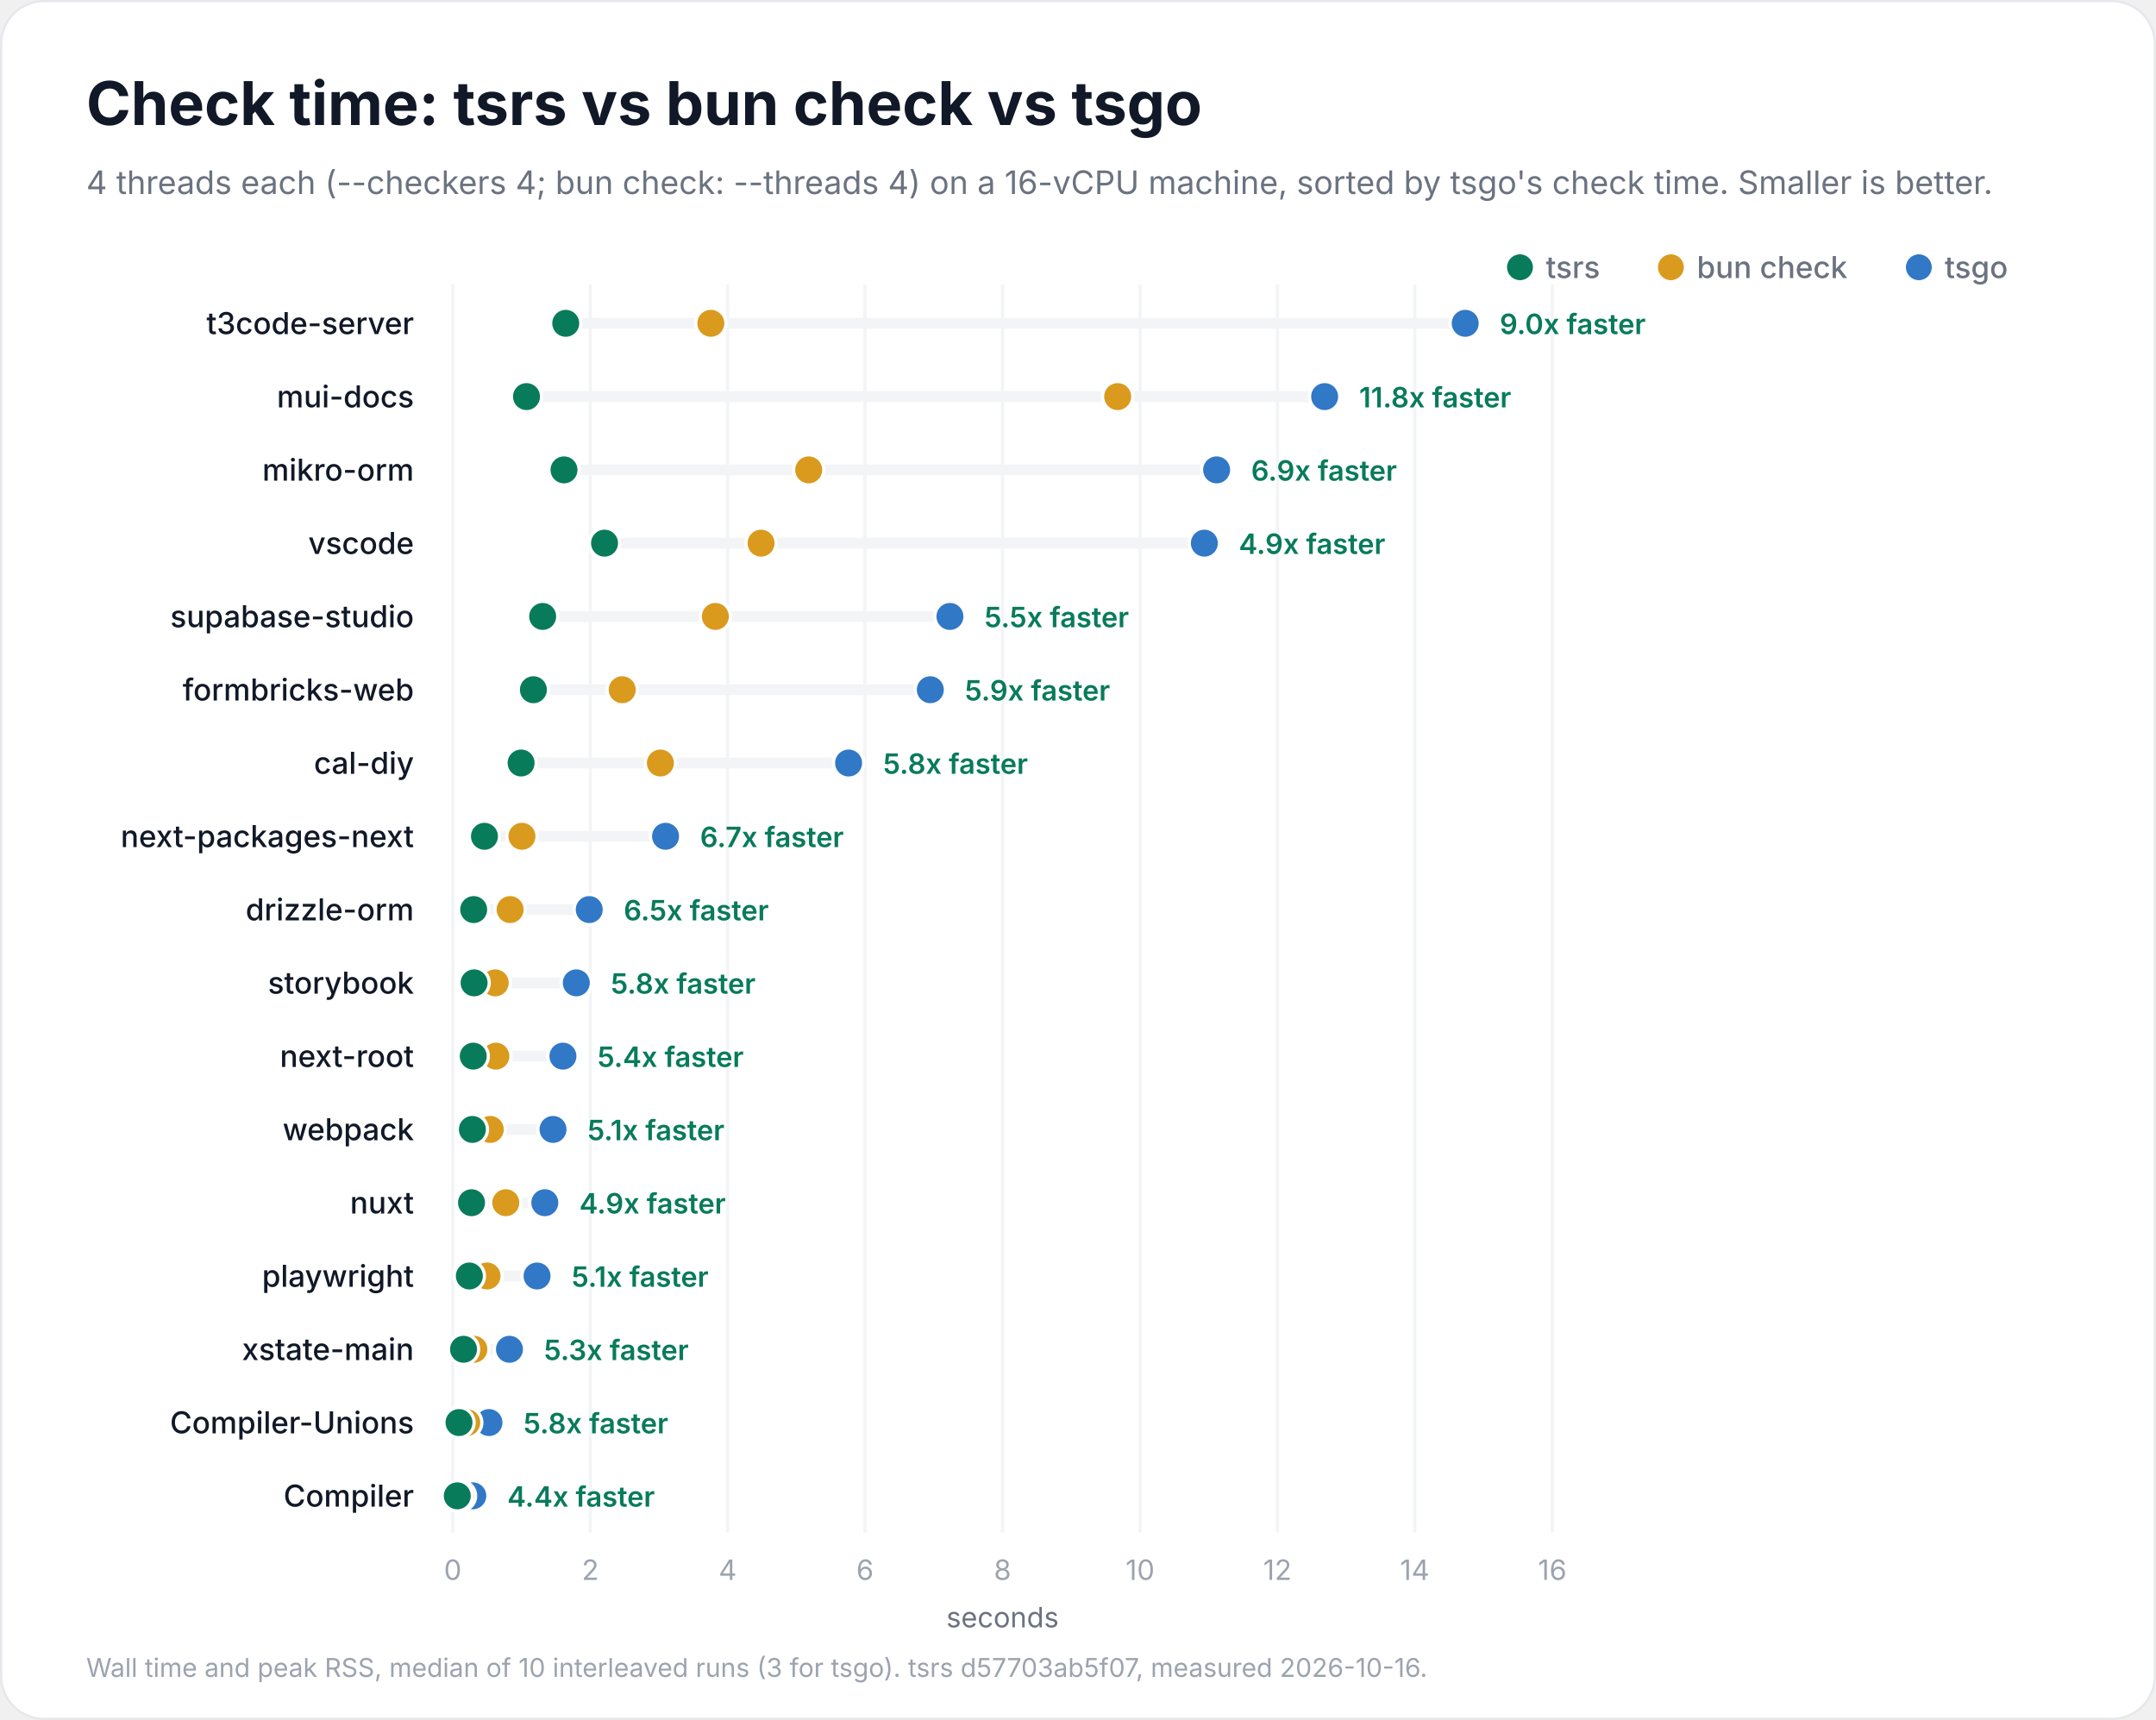
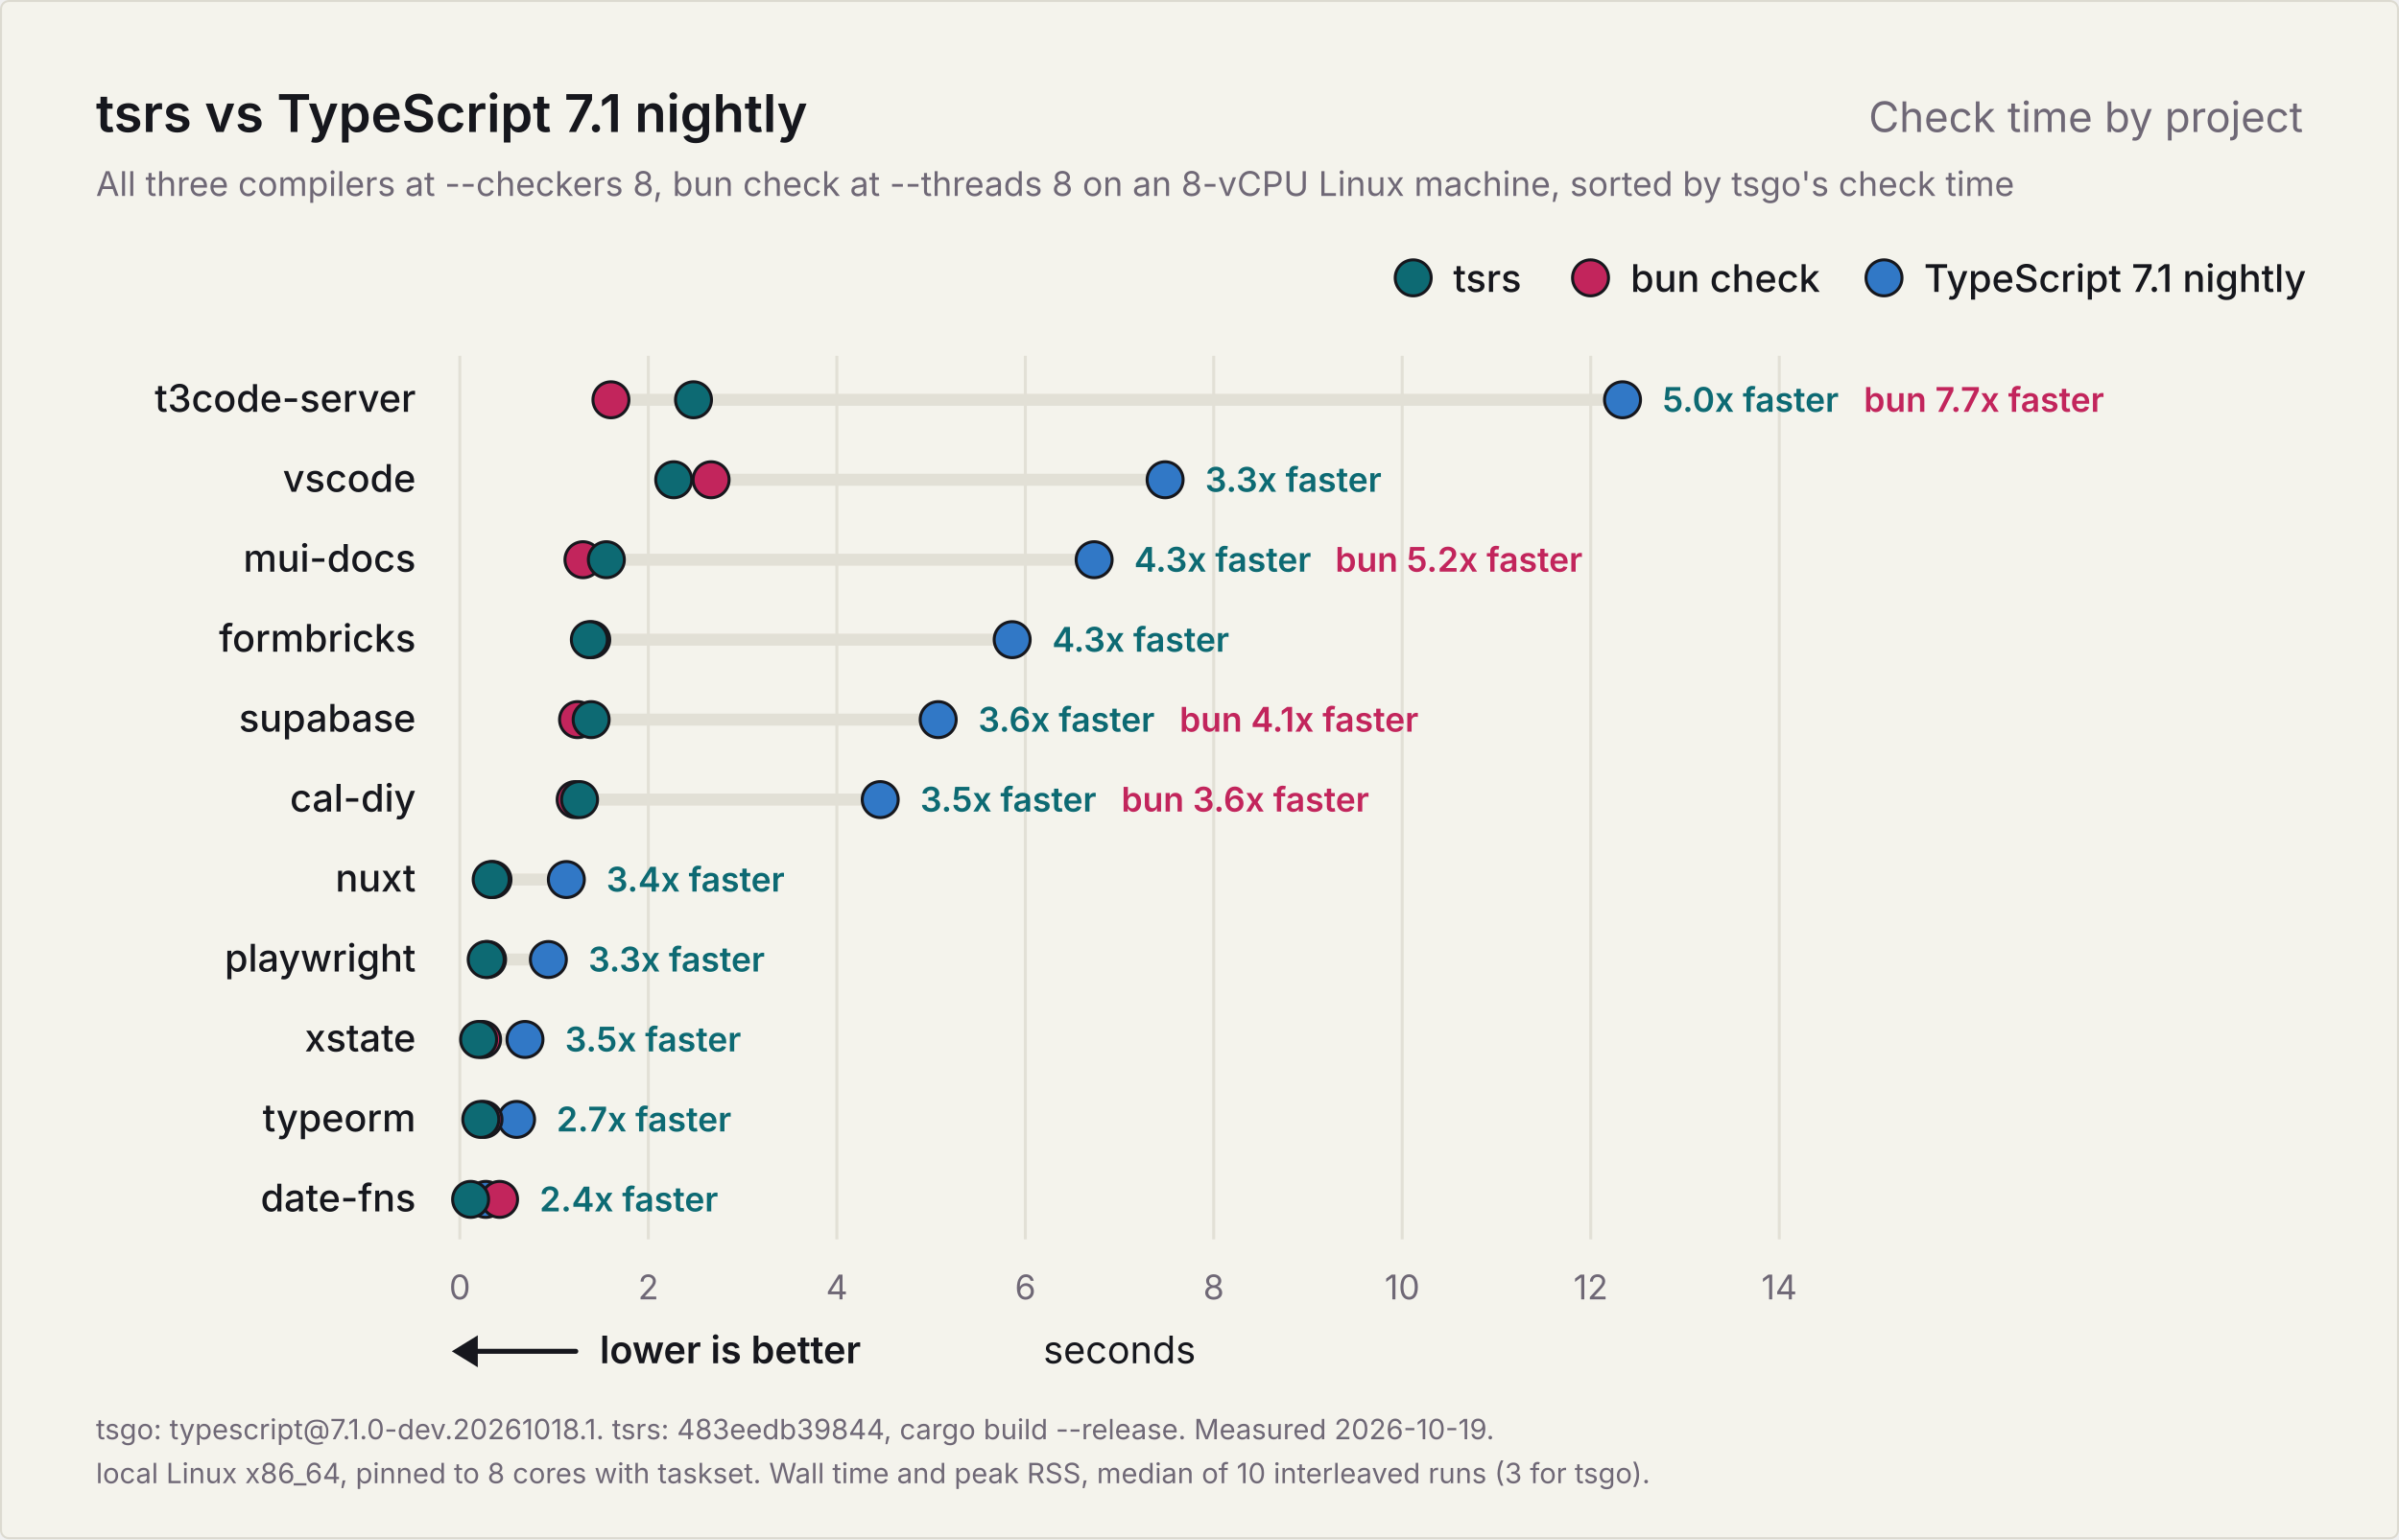
- <svg xmlns="http://www.w3.org/2000/svg" width="1000" height="798" viewBox="0 0 1000 798" role="img" aria-labelledby="title description">
-   <rect x="0.5" y="0.5" width="999" height="797" rx="20" fill="#ffffff" stroke="#e5e7eb" />
-   <g font-family="Inter, -apple-system, BlinkMacSystemFont, 'Segoe UI', Helvetica, Arial, sans-serif" fill="#111827">
-     <text x="40" y="58" font-size="28" font-weight="700">Check time: tsrs vs bun check vs tsgo</text>
-     <text x="40" y="90" font-size="15" font-weight="400" fill="#6b7280">4 threads each (--checkers 4; bun check: --threads 4) on a 16-vCPU machine, sorted by tsgo's check time. Smaller is better.</text>
-     <circle cx="890" cy="124" r="6" fill="#3178c6" />
-     <text x="902" y="129" font-size="14" font-weight="500" fill="#6b7280">tsgo</text>
-     <circle cx="775" cy="124" r="6" fill="#d99a1e" />
-     <text x="787" y="129" font-size="14" font-weight="500" fill="#6b7280">bun check</text>
-     <circle cx="705" cy="124" r="6" fill="#087b5b" />
-     <text x="717" y="129" font-size="14" font-weight="500" fill="#6b7280">tsrs</text>
+ <svg xmlns="http://www.w3.org/2000/svg" width="1200" height="770" viewBox="0 0 1200 770" role="img" aria-labelledby="title description">
+   <rect x="0.5" y="0.5" width="1199" height="769" rx="4" fill="#f4f3ec" stroke="#dcdad0" />
+   <g font-family="Inter, -apple-system, BlinkMacSystemFont, 'Segoe UI', Helvetica, Arial, sans-serif" fill="#16171d">
+     <text x="48" y="66" font-size="26" font-weight="600">tsrs vs TypeScript 7.1 nightly</text>
+     <text x="1152" y="66" font-size="21" font-weight="400" fill="#6f6876" text-anchor="end">Check time by project</text>
+     <text x="48" y="98" font-size="17" font-weight="400" fill="#6f6876">All three compilers at --checkers 8, bun check at --threads 8 on an 8-vCPU Linux machine, sorted by tsgo's check time</text>
+     <g data-role="legend">
+       <circle cx="942.4" cy="139" r="9" fill="#3178c6" stroke="#16171d" stroke-width="1.5" />
+       <text x="962.4" y="146" font-size="19" font-weight="500">TypeScript 7.1 nightly</text>
+       <circle cx="795.6" cy="139" r="9" fill="#c2255c" stroke="#16171d" stroke-width="1.5" />
+       <text x="815.6" y="146" font-size="19" font-weight="500">bun check</text>
+       <circle cx="706.9" cy="139" r="9" fill="#0d6a73" stroke="#16171d" stroke-width="1.5" />
+       <text x="726.9" y="146" font-size="19" font-weight="500">tsrs</text>
+     </g>
    <g data-scale="linear">
-       <line x1="210.0" y1="132" x2="210.0" y2="711.0" stroke="#f3f4f6" stroke-width="1.5" />
-       <text x="210.0" y="733.0" font-size="13" font-weight="400" fill="#9ca3af" text-anchor="middle">0</text>
-       <line x1="273.8" y1="132" x2="273.8" y2="711.0" stroke="#f3f4f6" stroke-width="1.5" />
-       <text x="273.8" y="733.0" font-size="13" font-weight="400" fill="#9ca3af" text-anchor="middle">2</text>
-       <line x1="337.5" y1="132" x2="337.5" y2="711.0" stroke="#f3f4f6" stroke-width="1.5" />
-       <text x="337.5" y="733.0" font-size="13" font-weight="400" fill="#9ca3af" text-anchor="middle">4</text>
-       <line x1="401.2" y1="132" x2="401.2" y2="711.0" stroke="#f3f4f6" stroke-width="1.5" />
-       <text x="401.2" y="733.0" font-size="13" font-weight="400" fill="#9ca3af" text-anchor="middle">6</text>
-       <line x1="465.0" y1="132" x2="465.0" y2="711.0" stroke="#f3f4f6" stroke-width="1.5" />
-       <text x="465.0" y="733.0" font-size="13" font-weight="400" fill="#9ca3af" text-anchor="middle">8</text>
-       <line x1="528.8" y1="132" x2="528.8" y2="711.0" stroke="#f3f4f6" stroke-width="1.5" />
-       <text x="528.8" y="733.0" font-size="13" font-weight="400" fill="#9ca3af" text-anchor="middle">10</text>
-       <line x1="592.5" y1="132" x2="592.5" y2="711.0" stroke="#f3f4f6" stroke-width="1.5" />
-       <text x="592.5" y="733.0" font-size="13" font-weight="400" fill="#9ca3af" text-anchor="middle">12</text>
-       <line x1="656.2" y1="132" x2="656.2" y2="711.0" stroke="#f3f4f6" stroke-width="1.5" />
-       <text x="656.2" y="733.0" font-size="13" font-weight="400" fill="#9ca3af" text-anchor="middle">14</text>
-       <line x1="720.0" y1="132" x2="720.0" y2="711.0" stroke="#f3f4f6" stroke-width="1.5" />
-       <text x="720.0" y="733.0" font-size="13" font-weight="400" fill="#9ca3af" text-anchor="middle">16</text>
-       <text x="465.0" y="755.0" font-size="13" font-weight="400" fill="#6b7280" text-anchor="middle">seconds</text>
+       <line x1="230.0" y1="178" x2="230.0" y2="620.0" stroke="#e2e0d6" stroke-width="1.5" />
+       <text x="230.0" y="650.0" font-size="17" font-weight="400" fill="#6f6876" text-anchor="middle">0</text>
+       <line x1="324.3" y1="178" x2="324.3" y2="620.0" stroke="#e2e0d6" stroke-width="1.5" />
+       <text x="324.3" y="650.0" font-size="17" font-weight="400" fill="#6f6876" text-anchor="middle">2</text>
+       <line x1="418.6" y1="178" x2="418.6" y2="620.0" stroke="#e2e0d6" stroke-width="1.5" />
+       <text x="418.6" y="650.0" font-size="17" font-weight="400" fill="#6f6876" text-anchor="middle">4</text>
+       <line x1="512.9" y1="178" x2="512.9" y2="620.0" stroke="#e2e0d6" stroke-width="1.5" />
+       <text x="512.9" y="650.0" font-size="17" font-weight="400" fill="#6f6876" text-anchor="middle">6</text>
+       <line x1="607.1" y1="178" x2="607.1" y2="620.0" stroke="#e2e0d6" stroke-width="1.5" />
+       <text x="607.1" y="650.0" font-size="17" font-weight="400" fill="#6f6876" text-anchor="middle">8</text>
+       <line x1="701.4" y1="178" x2="701.4" y2="620.0" stroke="#e2e0d6" stroke-width="1.5" />
+       <text x="701.4" y="650.0" font-size="17" font-weight="400" fill="#6f6876" text-anchor="middle">10</text>
+       <line x1="795.7" y1="178" x2="795.7" y2="620.0" stroke="#e2e0d6" stroke-width="1.5" />
+       <text x="795.7" y="650.0" font-size="17" font-weight="400" fill="#6f6876" text-anchor="middle">12</text>
+       <line x1="890.0" y1="178" x2="890.0" y2="620.0" stroke="#e2e0d6" stroke-width="1.5" />
+       <text x="890.0" y="650.0" font-size="17" font-weight="400" fill="#6f6876" text-anchor="middle">14</text>
+       <text x="560.0" y="682.0" font-size="19" font-weight="400" text-anchor="middle">seconds</text>
+     </g>
+     <g data-role="better">
+       <line x1="234" y1="676.0" x2="288" y2="676.0" stroke="#16171d" stroke-width="2.5" stroke-linecap="round" />
+       <path d="M226 676.0l13 -8v16z" fill="#16171d" />
+       <text x="300" y="682.0" font-size="19" font-weight="600">lower is better</text>
    </g>
    <g data-project="t3code-server">
-       <text x="192" y="155" font-size="14" font-weight="500" text-anchor="end">t3code-server</text>
-       <line x1="262.4" y1="150" x2="679.6" y2="150" stroke="#f3f4f6" stroke-width="5" stroke-linecap="round" />
-       <circle data-compiler="tsgo" cx="679.6" cy="150" r="7" fill="#3178c6" stroke="#ffffff" stroke-width="1.5" />
-       <circle data-compiler="bun" cx="329.7" cy="150" r="7" fill="#d99a1e" stroke="#ffffff" stroke-width="1.5" />
-       <circle data-compiler="tsrs" cx="262.4" cy="150" r="7" fill="#087b5b" stroke="#ffffff" stroke-width="1.5" />
-       <text x="695.6" y="155" font-size="13" font-weight="600" fill="#087b5b">9.0x faster</text>
+       <text x="208" y="206" font-size="19" font-weight="500" text-anchor="end">t3code-server</text>
+       <line x1="305.6" y1="200" x2="811.6" y2="200" stroke="#e2e0d6" stroke-width="6" stroke-linecap="round" />
+       <circle data-compiler="tsgo" cx="811.6" cy="200" r="9" fill="#3178c6" stroke="#16171d" stroke-width="1.5" />
+       <circle data-compiler="bun" cx="305.6" cy="200" r="9" fill="#c2255c" stroke="#16171d" stroke-width="1.5" />
+       <circle data-compiler="tsrs" cx="346.9" cy="200" r="9" fill="#0d6a73" stroke="#16171d" stroke-width="1.5" />
+       <text x="831.6" y="206" font-size="17" font-weight="600" fill="#0d6a73">5.0x faster</text>
+       <text x="932.3" y="206" font-size="17" font-weight="600" fill="#c2255c">bun 7.7x faster</text>
+     </g>
+     <g data-project="vscode">
+       <text x="208" y="246" font-size="19" font-weight="500" text-anchor="end">vscode</text>
+       <line x1="337.0" y1="240" x2="582.8" y2="240" stroke="#e2e0d6" stroke-width="6" stroke-linecap="round" />
+       <circle data-compiler="tsgo" cx="582.8" cy="240" r="9" fill="#3178c6" stroke="#16171d" stroke-width="1.5" />
+       <circle data-compiler="bun" cx="355.7" cy="240" r="9" fill="#c2255c" stroke="#16171d" stroke-width="1.5" />
+       <circle data-compiler="tsrs" cx="337.0" cy="240" r="9" fill="#0d6a73" stroke="#16171d" stroke-width="1.5" />
+       <text x="602.8" y="246" font-size="17" font-weight="600" fill="#0d6a73">3.3x faster</text>
    </g>
    <g data-project="mui-docs">
-       <text x="192" y="189" font-size="14" font-weight="500" text-anchor="end">mui-docs</text>
-       <line x1="244.2" y1="184" x2="614.4" y2="184" stroke="#f3f4f6" stroke-width="5" stroke-linecap="round" />
-       <circle data-compiler="tsgo" cx="614.4" cy="184" r="7" fill="#3178c6" stroke="#ffffff" stroke-width="1.5" />
-       <circle data-compiler="bun" cx="518.4" cy="184" r="7" fill="#d99a1e" stroke="#ffffff" stroke-width="1.5" />
-       <circle data-compiler="tsrs" cx="244.2" cy="184" r="7" fill="#087b5b" stroke="#ffffff" stroke-width="1.5" />
-       <text x="630.4" y="189" font-size="13" font-weight="600" fill="#087b5b">11.8x faster</text>
+       <text x="208" y="286" font-size="19" font-weight="500" text-anchor="end">mui-docs</text>
+       <line x1="291.6" y1="280" x2="547.3" y2="280" stroke="#e2e0d6" stroke-width="6" stroke-linecap="round" />
+       <circle data-compiler="tsgo" cx="547.3" cy="280" r="9" fill="#3178c6" stroke="#16171d" stroke-width="1.5" />
+       <circle data-compiler="bun" cx="291.6" cy="280" r="9" fill="#c2255c" stroke="#16171d" stroke-width="1.5" />
+       <circle data-compiler="tsrs" cx="303.3" cy="280" r="9" fill="#0d6a73" stroke="#16171d" stroke-width="1.5" />
+       <text x="567.3" y="286" font-size="17" font-weight="600" fill="#0d6a73">4.3x faster</text>
+       <text x="667.9" y="286" font-size="17" font-weight="600" fill="#c2255c">bun 5.2x faster</text>
    </g>
-     <g data-project="mikro-orm">
-       <text x="192" y="223" font-size="14" font-weight="500" text-anchor="end">mikro-orm</text>
-       <line x1="261.6" y1="218" x2="564.3" y2="218" stroke="#f3f4f6" stroke-width="5" stroke-linecap="round" />
-       <circle data-compiler="tsgo" cx="564.3" cy="218" r="7" fill="#3178c6" stroke="#ffffff" stroke-width="1.5" />
-       <circle data-compiler="bun" cx="375.1" cy="218" r="7" fill="#d99a1e" stroke="#ffffff" stroke-width="1.5" />
-       <circle data-compiler="tsrs" cx="261.6" cy="218" r="7" fill="#087b5b" stroke="#ffffff" stroke-width="1.5" />
-       <text x="580.3" y="223" font-size="13" font-weight="600" fill="#087b5b">6.9x faster</text>
-     </g>
-     <g data-project="vscode">
-       <text x="192" y="257" font-size="14" font-weight="500" text-anchor="end">vscode</text>
-       <line x1="280.4" y1="252" x2="558.6" y2="252" stroke="#f3f4f6" stroke-width="5" stroke-linecap="round" />
-       <circle data-compiler="tsgo" cx="558.6" cy="252" r="7" fill="#3178c6" stroke="#ffffff" stroke-width="1.5" />
-       <circle data-compiler="bun" cx="353.0" cy="252" r="7" fill="#d99a1e" stroke="#ffffff" stroke-width="1.5" />
-       <circle data-compiler="tsrs" cx="280.4" cy="252" r="7" fill="#087b5b" stroke="#ffffff" stroke-width="1.5" />
-       <text x="574.6" y="257" font-size="13" font-weight="600" fill="#087b5b">4.9x faster</text>
+     <g data-project="formbricks-web">
+       <text x="208" y="326" font-size="19" font-weight="500" text-anchor="end">formbricks</text>
+       <line x1="294.8" y1="320" x2="506.3" y2="320" stroke="#e2e0d6" stroke-width="6" stroke-linecap="round" />
+       <circle data-compiler="tsgo" cx="506.3" cy="320" r="9" fill="#3178c6" stroke="#16171d" stroke-width="1.5" />
+       <circle data-compiler="bun" cx="296.0" cy="320" r="9" fill="#c2255c" stroke="#16171d" stroke-width="1.5" />
+       <circle data-compiler="tsrs" cx="294.8" cy="320" r="9" fill="#0d6a73" stroke="#16171d" stroke-width="1.5" />
+       <text x="526.3" y="326" font-size="17" font-weight="600" fill="#0d6a73">4.3x faster</text>
    </g>
    <g data-project="supabase-studio">
-       <text x="192" y="291" font-size="14" font-weight="500" text-anchor="end">supabase-studio</text>
-       <line x1="251.7" y1="286" x2="440.6" y2="286" stroke="#f3f4f6" stroke-width="5" stroke-linecap="round" />
-       <circle data-compiler="tsgo" cx="440.6" cy="286" r="7" fill="#3178c6" stroke="#ffffff" stroke-width="1.5" />
-       <circle data-compiler="bun" cx="331.8" cy="286" r="7" fill="#d99a1e" stroke="#ffffff" stroke-width="1.5" />
-       <circle data-compiler="tsrs" cx="251.7" cy="286" r="7" fill="#087b5b" stroke="#ffffff" stroke-width="1.5" />
-       <text x="456.6" y="291" font-size="13" font-weight="600" fill="#087b5b">5.5x faster</text>
-     </g>
-     <g data-project="formbricks-web">
-       <text x="192" y="325" font-size="14" font-weight="500" text-anchor="end">formbricks-web</text>
-       <line x1="247.4" y1="320" x2="431.5" y2="320" stroke="#f3f4f6" stroke-width="5" stroke-linecap="round" />
-       <circle data-compiler="tsgo" cx="431.5" cy="320" r="7" fill="#3178c6" stroke="#ffffff" stroke-width="1.5" />
-       <circle data-compiler="bun" cx="288.6" cy="320" r="7" fill="#d99a1e" stroke="#ffffff" stroke-width="1.5" />
-       <circle data-compiler="tsrs" cx="247.4" cy="320" r="7" fill="#087b5b" stroke="#ffffff" stroke-width="1.5" />
-       <text x="447.5" y="325" font-size="13" font-weight="600" fill="#087b5b">5.9x faster</text>
+       <text x="208" y="366" font-size="19" font-weight="500" text-anchor="end">supabase</text>
+       <line x1="288.9" y1="360" x2="469.3" y2="360" stroke="#e2e0d6" stroke-width="6" stroke-linecap="round" />
+       <circle data-compiler="tsgo" cx="469.3" cy="360" r="9" fill="#3178c6" stroke="#16171d" stroke-width="1.5" />
+       <circle data-compiler="bun" cx="288.9" cy="360" r="9" fill="#c2255c" stroke="#16171d" stroke-width="1.5" />
+       <circle data-compiler="tsrs" cx="295.7" cy="360" r="9" fill="#0d6a73" stroke="#16171d" stroke-width="1.5" />
+       <text x="489.3" y="366" font-size="17" font-weight="600" fill="#0d6a73">3.6x faster</text>
+       <text x="590.0" y="366" font-size="17" font-weight="600" fill="#c2255c">bun 4.1x faster</text>
    </g>
    <g data-project="cal-diy">
-       <text x="192" y="359" font-size="14" font-weight="500" text-anchor="end">cal-diy</text>
-       <line x1="241.7" y1="354" x2="393.6" y2="354" stroke="#f3f4f6" stroke-width="5" stroke-linecap="round" />
-       <circle data-compiler="tsgo" cx="393.6" cy="354" r="7" fill="#3178c6" stroke="#ffffff" stroke-width="1.5" />
-       <circle data-compiler="bun" cx="306.3" cy="354" r="7" fill="#d99a1e" stroke="#ffffff" stroke-width="1.5" />
-       <circle data-compiler="tsrs" cx="241.7" cy="354" r="7" fill="#087b5b" stroke="#ffffff" stroke-width="1.5" />
-       <text x="409.6" y="359" font-size="13" font-weight="600" fill="#087b5b">5.8x faster</text>
-     </g>
-     <g data-project="next-packages-next">
-       <text x="192" y="393" font-size="14" font-weight="500" text-anchor="end">next-packages-next</text>
-       <line x1="224.7" y1="388" x2="308.7" y2="388" stroke="#f3f4f6" stroke-width="5" stroke-linecap="round" />
-       <circle data-compiler="tsgo" cx="308.7" cy="388" r="7" fill="#3178c6" stroke="#ffffff" stroke-width="1.5" />
-       <circle data-compiler="bun" cx="242.1" cy="388" r="7" fill="#d99a1e" stroke="#ffffff" stroke-width="1.5" />
-       <circle data-compiler="tsrs" cx="224.7" cy="388" r="7" fill="#087b5b" stroke="#ffffff" stroke-width="1.5" />
-       <text x="324.7" y="393" font-size="13" font-weight="600" fill="#087b5b">6.7x faster</text>
-     </g>
-     <g data-project="drizzle-orm">
-       <text x="192" y="427" font-size="14" font-weight="500" text-anchor="end">drizzle-orm</text>
-       <line x1="219.7" y1="422" x2="273.3" y2="422" stroke="#f3f4f6" stroke-width="5" stroke-linecap="round" />
-       <circle data-compiler="tsgo" cx="273.3" cy="422" r="7" fill="#3178c6" stroke="#ffffff" stroke-width="1.5" />
-       <circle data-compiler="bun" cx="236.6" cy="422" r="7" fill="#d99a1e" stroke="#ffffff" stroke-width="1.5" />
-       <circle data-compiler="tsrs" cx="219.7" cy="422" r="7" fill="#087b5b" stroke="#ffffff" stroke-width="1.5" />
-       <text x="289.3" y="427" font-size="13" font-weight="600" fill="#087b5b">6.5x faster</text>
-     </g>
-     <g data-project="storybook">
-       <text x="192" y="461" font-size="14" font-weight="500" text-anchor="end">storybook</text>
-       <line x1="219.9" y1="456" x2="267.3" y2="456" stroke="#f3f4f6" stroke-width="5" stroke-linecap="round" />
-       <circle data-compiler="tsgo" cx="267.3" cy="456" r="7" fill="#3178c6" stroke="#ffffff" stroke-width="1.5" />
-       <circle data-compiler="bun" cx="229.7" cy="456" r="7" fill="#d99a1e" stroke="#ffffff" stroke-width="1.5" />
-       <circle data-compiler="tsrs" cx="219.9" cy="456" r="7" fill="#087b5b" stroke="#ffffff" stroke-width="1.5" />
-       <text x="283.3" y="461" font-size="13" font-weight="600" fill="#087b5b">5.8x faster</text>
-     </g>
-     <g data-project="next-root">
-       <text x="192" y="495" font-size="14" font-weight="500" text-anchor="end">next-root</text>
-       <line x1="219.5" y1="490" x2="261.1" y2="490" stroke="#f3f4f6" stroke-width="5" stroke-linecap="round" />
-       <circle data-compiler="tsgo" cx="261.1" cy="490" r="7" fill="#3178c6" stroke="#ffffff" stroke-width="1.5" />
-       <circle data-compiler="bun" cx="230.0" cy="490" r="7" fill="#d99a1e" stroke="#ffffff" stroke-width="1.5" />
-       <circle data-compiler="tsrs" cx="219.5" cy="490" r="7" fill="#087b5b" stroke="#ffffff" stroke-width="1.5" />
-       <text x="277.1" y="495" font-size="13" font-weight="600" fill="#087b5b">5.4x faster</text>
-     </g>
-     <g data-project="webpack">
-       <text x="192" y="529" font-size="14" font-weight="500" text-anchor="end">webpack</text>
-       <line x1="219.1" y1="524" x2="256.5" y2="524" stroke="#f3f4f6" stroke-width="5" stroke-linecap="round" />
-       <circle data-compiler="tsgo" cx="256.5" cy="524" r="7" fill="#3178c6" stroke="#ffffff" stroke-width="1.5" />
-       <circle data-compiler="bun" cx="227.4" cy="524" r="7" fill="#d99a1e" stroke="#ffffff" stroke-width="1.5" />
-       <circle data-compiler="tsrs" cx="219.1" cy="524" r="7" fill="#087b5b" stroke="#ffffff" stroke-width="1.5" />
-       <text x="272.5" y="529" font-size="13" font-weight="600" fill="#087b5b">5.1x faster</text>
+       <text x="208" y="406" font-size="19" font-weight="500" text-anchor="end">cal-diy</text>
+       <line x1="287.7" y1="400" x2="440.3" y2="400" stroke="#e2e0d6" stroke-width="6" stroke-linecap="round" />
+       <circle data-compiler="tsgo" cx="440.3" cy="400" r="9" fill="#3178c6" stroke="#16171d" stroke-width="1.5" />
+       <circle data-compiler="bun" cx="287.7" cy="400" r="9" fill="#c2255c" stroke="#16171d" stroke-width="1.5" />
+       <circle data-compiler="tsrs" cx="289.9" cy="400" r="9" fill="#0d6a73" stroke="#16171d" stroke-width="1.5" />
+       <text x="460.3" y="406" font-size="17" font-weight="600" fill="#0d6a73">3.5x faster</text>
+       <text x="560.9" y="406" font-size="17" font-weight="600" fill="#c2255c">bun 3.6x faster</text>
    </g>
    <g data-project="nuxt">
-       <text x="192" y="563" font-size="14" font-weight="500" text-anchor="end">nuxt</text>
-       <line x1="218.7" y1="558" x2="252.7" y2="558" stroke="#f3f4f6" stroke-width="5" stroke-linecap="round" />
-       <circle data-compiler="tsgo" cx="252.7" cy="558" r="7" fill="#3178c6" stroke="#ffffff" stroke-width="1.5" />
-       <circle data-compiler="bun" cx="234.6" cy="558" r="7" fill="#d99a1e" stroke="#ffffff" stroke-width="1.5" />
-       <circle data-compiler="tsrs" cx="218.7" cy="558" r="7" fill="#087b5b" stroke="#ffffff" stroke-width="1.5" />
-       <text x="268.7" y="563" font-size="13" font-weight="600" fill="#087b5b">4.9x faster</text>
+       <text x="208" y="446" font-size="19" font-weight="500" text-anchor="end">nuxt</text>
+       <line x1="245.7" y1="440" x2="283.3" y2="440" stroke="#e2e0d6" stroke-width="6" stroke-linecap="round" />
+       <circle data-compiler="tsgo" cx="283.3" cy="440" r="9" fill="#3178c6" stroke="#16171d" stroke-width="1.5" />
+       <circle data-compiler="bun" cx="246.6" cy="440" r="9" fill="#c2255c" stroke="#16171d" stroke-width="1.5" />
+       <circle data-compiler="tsrs" cx="245.7" cy="440" r="9" fill="#0d6a73" stroke="#16171d" stroke-width="1.5" />
+       <text x="303.3" y="446" font-size="17" font-weight="600" fill="#0d6a73">3.4x faster</text>
    </g>
    <g data-project="playwright">
-       <text x="192" y="597" font-size="14" font-weight="500" text-anchor="end">playwright</text>
-       <line x1="217.7" y1="592" x2="249.1" y2="592" stroke="#f3f4f6" stroke-width="5" stroke-linecap="round" />
-       <circle data-compiler="tsgo" cx="249.1" cy="592" r="7" fill="#3178c6" stroke="#ffffff" stroke-width="1.5" />
-       <circle data-compiler="bun" cx="225.9" cy="592" r="7" fill="#d99a1e" stroke="#ffffff" stroke-width="1.5" />
-       <circle data-compiler="tsrs" cx="217.7" cy="592" r="7" fill="#087b5b" stroke="#ffffff" stroke-width="1.5" />
-       <text x="265.1" y="597" font-size="13" font-weight="600" fill="#087b5b">5.1x faster</text>
+       <text x="208" y="486" font-size="19" font-weight="500" text-anchor="end">playwright</text>
+       <line x1="243.2" y1="480" x2="274.3" y2="480" stroke="#e2e0d6" stroke-width="6" stroke-linecap="round" />
+       <circle data-compiler="tsgo" cx="274.3" cy="480" r="9" fill="#3178c6" stroke="#16171d" stroke-width="1.5" />
+       <circle data-compiler="bun" cx="243.9" cy="480" r="9" fill="#c2255c" stroke="#16171d" stroke-width="1.5" />
+       <circle data-compiler="tsrs" cx="243.2" cy="480" r="9" fill="#0d6a73" stroke="#16171d" stroke-width="1.5" />
+       <text x="294.3" y="486" font-size="17" font-weight="600" fill="#0d6a73">3.3x faster</text>
    </g>
    <g data-project="xstate-main">
-       <text x="192" y="631" font-size="14" font-weight="500" text-anchor="end">xstate-main</text>
-       <line x1="215.0" y1="626" x2="236.3" y2="626" stroke="#f3f4f6" stroke-width="5" stroke-linecap="round" />
-       <circle data-compiler="tsgo" cx="236.3" cy="626" r="7" fill="#3178c6" stroke="#ffffff" stroke-width="1.5" />
-       <circle data-compiler="bun" cx="219.8" cy="626" r="7" fill="#d99a1e" stroke="#ffffff" stroke-width="1.5" />
-       <circle data-compiler="tsrs" cx="215.0" cy="626" r="7" fill="#087b5b" stroke="#ffffff" stroke-width="1.5" />
-       <text x="252.3" y="631" font-size="13" font-weight="600" fill="#087b5b">5.3x faster</text>
+       <text x="208" y="526" font-size="19" font-weight="500" text-anchor="end">xstate</text>
+       <line x1="239.4" y1="520" x2="262.6" y2="520" stroke="#e2e0d6" stroke-width="6" stroke-linecap="round" />
+       <circle data-compiler="tsgo" cx="262.6" cy="520" r="9" fill="#3178c6" stroke="#16171d" stroke-width="1.5" />
+       <circle data-compiler="bun" cx="241.4" cy="520" r="9" fill="#c2255c" stroke="#16171d" stroke-width="1.5" />
+       <circle data-compiler="tsrs" cx="239.4" cy="520" r="9" fill="#0d6a73" stroke="#16171d" stroke-width="1.5" />
+       <text x="282.6" y="526" font-size="17" font-weight="600" fill="#0d6a73">3.5x faster</text>
    </g>
-     <g data-project="Compiler-Unions">
-       <text x="192" y="665" font-size="14" font-weight="500" text-anchor="end">Compiler-Unions</text>
-       <line x1="212.9" y1="660" x2="226.8" y2="660" stroke="#f3f4f6" stroke-width="5" stroke-linecap="round" />
-       <circle data-compiler="tsgo" cx="226.8" cy="660" r="7" fill="#3178c6" stroke="#ffffff" stroke-width="1.5" />
-       <circle data-compiler="bun" cx="216.5" cy="660" r="7" fill="#d99a1e" stroke="#ffffff" stroke-width="1.5" />
-       <circle data-compiler="tsrs" cx="212.9" cy="660" r="7" fill="#087b5b" stroke="#ffffff" stroke-width="1.5" />
-       <text x="242.8" y="665" font-size="13" font-weight="600" fill="#087b5b">5.8x faster</text>
+     <g data-project="typeorm">
+       <text x="208" y="566" font-size="19" font-weight="500" text-anchor="end">typeorm</text>
+       <line x1="240.5" y1="560" x2="258.4" y2="560" stroke="#e2e0d6" stroke-width="6" stroke-linecap="round" />
+       <circle data-compiler="tsgo" cx="258.4" cy="560" r="9" fill="#3178c6" stroke="#16171d" stroke-width="1.5" />
+       <circle data-compiler="bun" cx="242.1" cy="560" r="9" fill="#c2255c" stroke="#16171d" stroke-width="1.5" />
+       <circle data-compiler="tsrs" cx="240.5" cy="560" r="9" fill="#0d6a73" stroke="#16171d" stroke-width="1.5" />
+       <text x="278.4" y="566" font-size="17" font-weight="600" fill="#0d6a73">2.7x faster</text>
    </g>
-     <g data-project="Compiler">
-       <text x="192" y="699" font-size="14" font-weight="500" text-anchor="end">Compiler</text>
-       <line x1="212.1" y1="694" x2="219.3" y2="694" stroke="#f3f4f6" stroke-width="5" stroke-linecap="round" />
-       <circle data-compiler="tsgo" cx="219.3" cy="694" r="7" fill="#3178c6" stroke="#ffffff" stroke-width="1.5" />
-       <circle data-compiler="bun" cx="213.6" cy="694" r="7" fill="#d99a1e" stroke="#ffffff" stroke-width="1.5" />
-       <circle data-compiler="tsrs" cx="212.1" cy="694" r="7" fill="#087b5b" stroke="#ffffff" stroke-width="1.5" />
-       <text x="235.3" y="699" font-size="13" font-weight="600" fill="#087b5b">4.4x faster</text>
+     <g data-project="date-fns">
+       <text x="208" y="606" font-size="19" font-weight="500" text-anchor="end">date-fns</text>
+       <line x1="235.4" y1="600" x2="249.9" y2="600" stroke="#e2e0d6" stroke-width="6" stroke-linecap="round" />
+       <circle data-compiler="tsgo" cx="243.0" cy="600" r="9" fill="#3178c6" stroke="#16171d" stroke-width="1.5" />
+       <circle data-compiler="bun" cx="249.9" cy="600" r="9" fill="#c2255c" stroke="#16171d" stroke-width="1.5" />
+       <circle data-compiler="tsrs" cx="235.4" cy="600" r="9" fill="#0d6a73" stroke="#16171d" stroke-width="1.5" />
+       <text x="269.9" y="606" font-size="17" font-weight="600" fill="#0d6a73">2.4x faster</text>
    </g>
-     <text x="40" y="778" font-size="12" font-weight="400" fill="#9ca3af">Wall time and peak RSS, median of 10 interleaved runs (3 for tsgo). tsrs d57703ab5f07, measured 2026-10-16.</text>
+     <text x="48" y="720" font-size="14" font-weight="400" fill="#6f6876">tsgo: typescript@7.1.0-dev.20261018.1. tsrs: 483eedb39844, cargo build --release. Measured 2026-10-19.</text>
+     <text x="48" y="742" font-size="14" font-weight="400" fill="#6f6876">local Linux x86_64, pinned to 8 cores with taskset. Wall time and peak RSS, median of 10 interleaved runs (3 for tsgo).</text>
  </g>
</svg>
